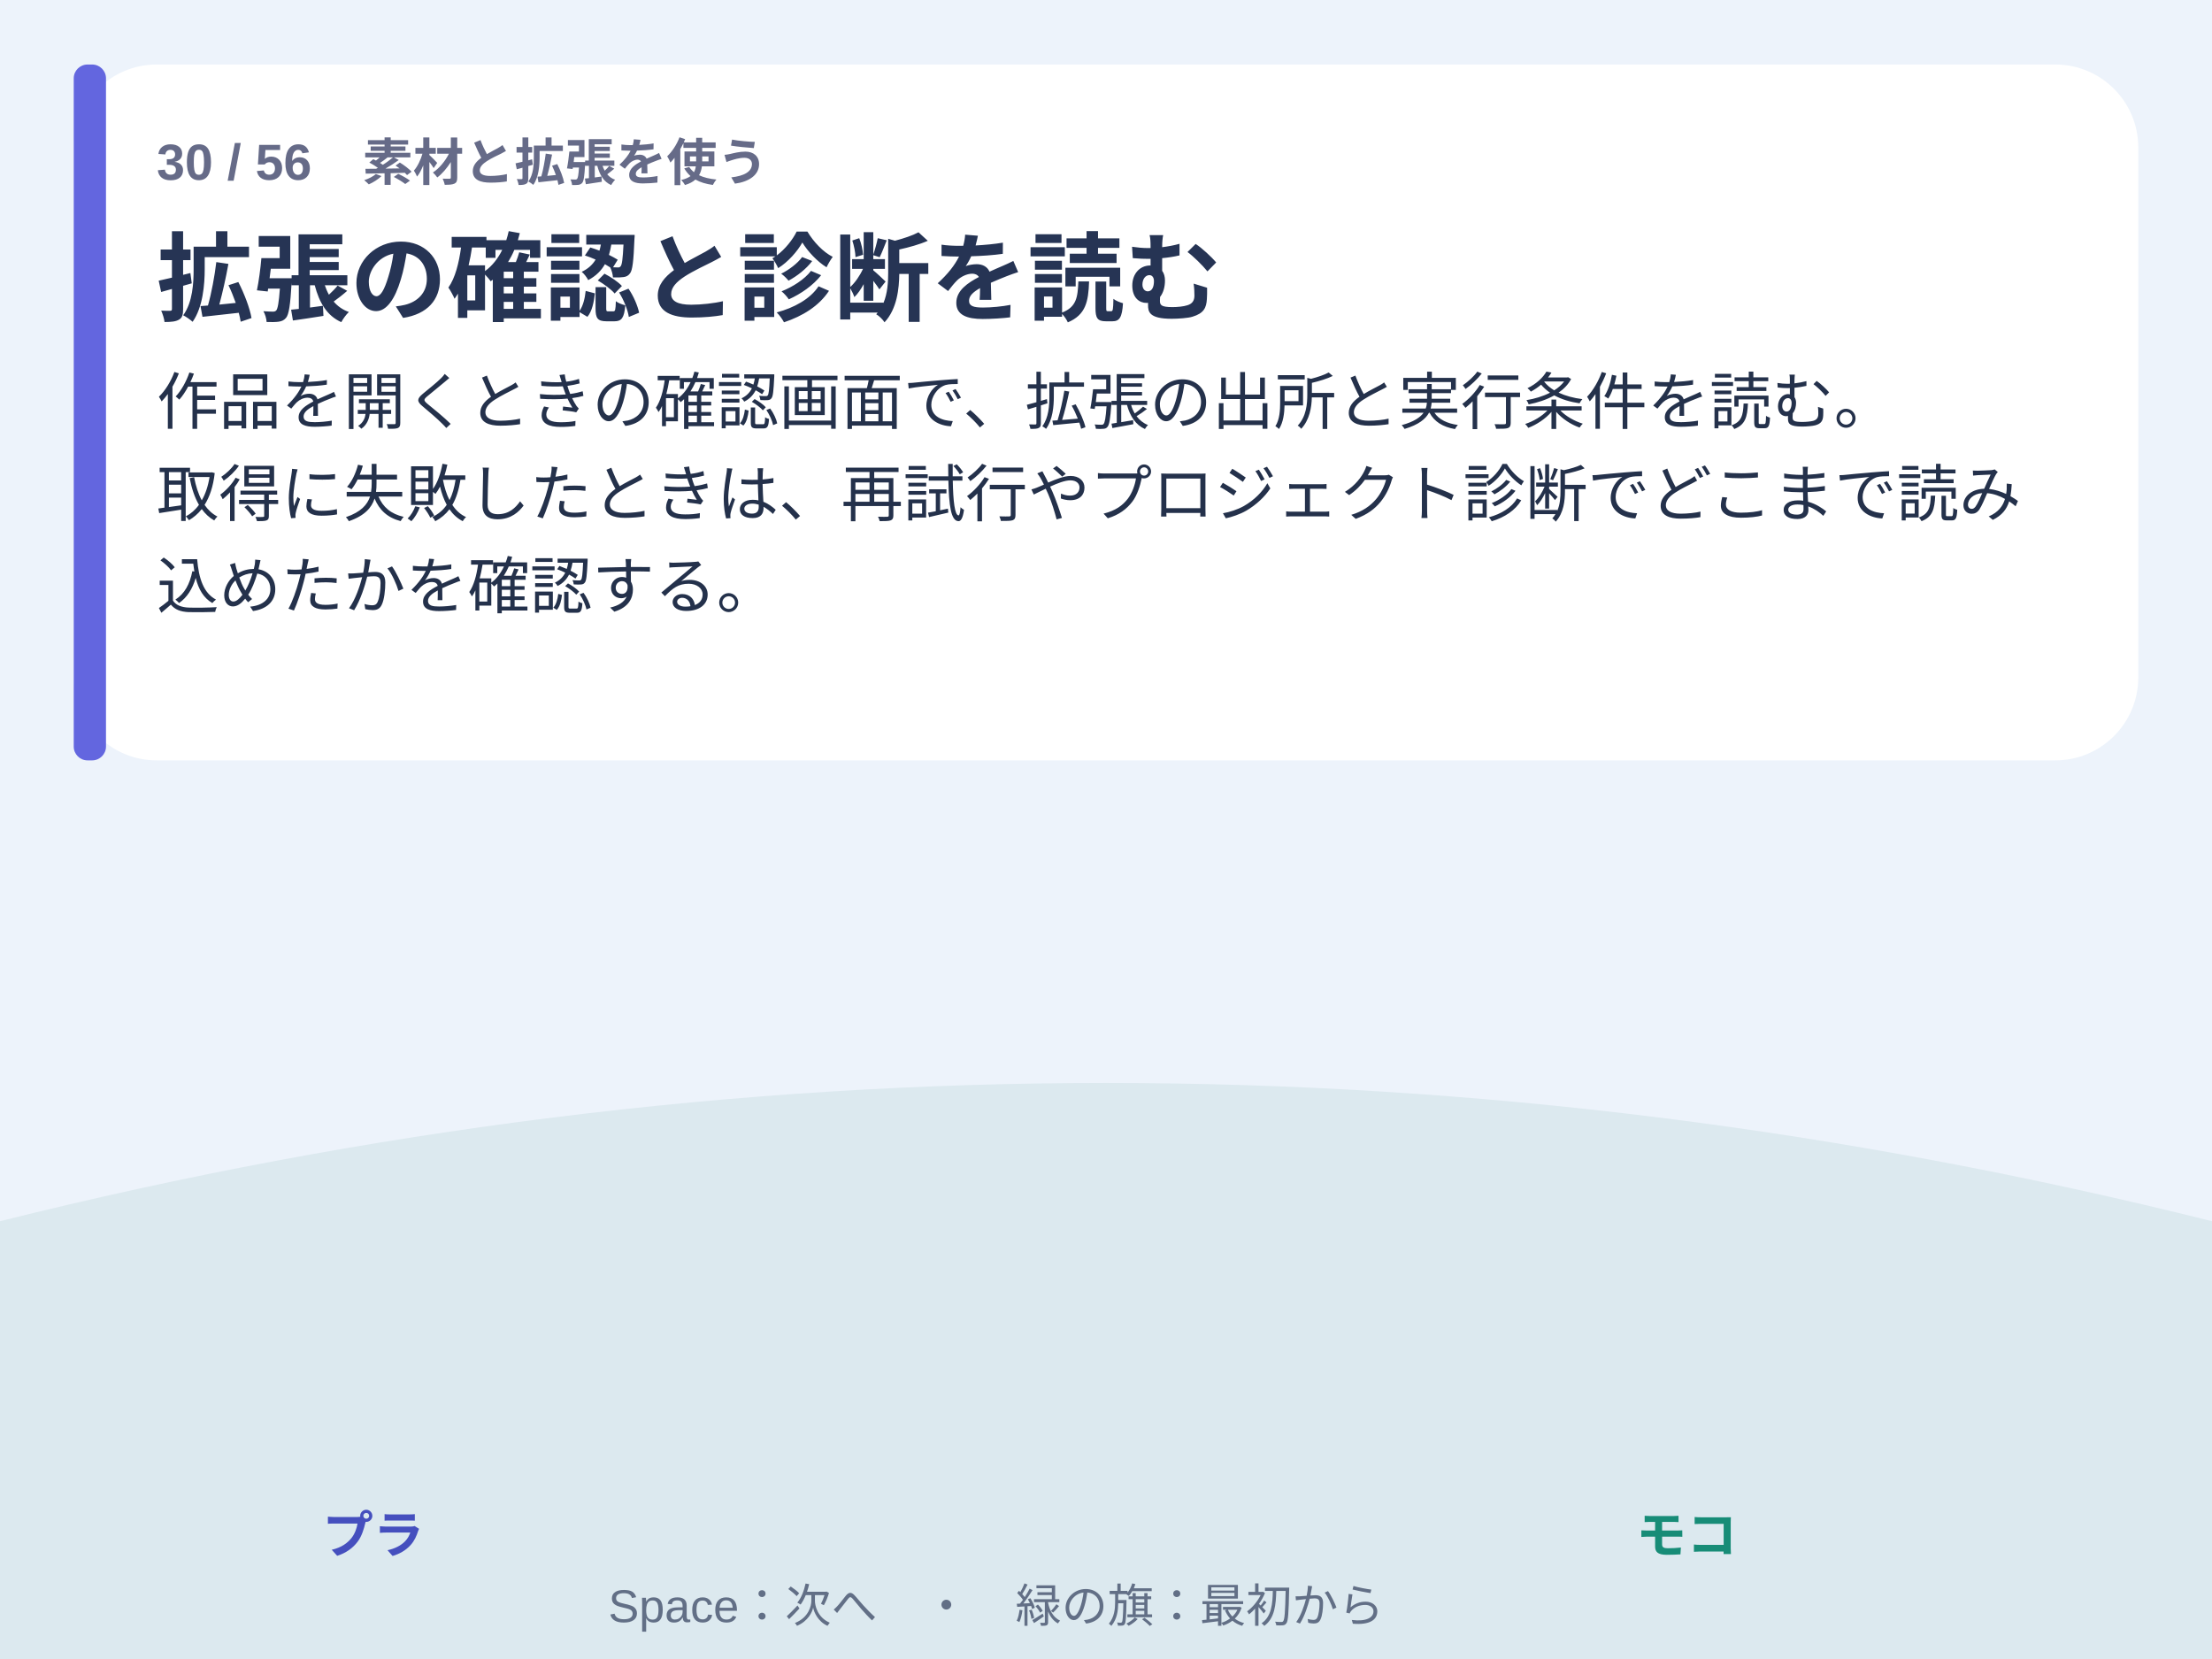
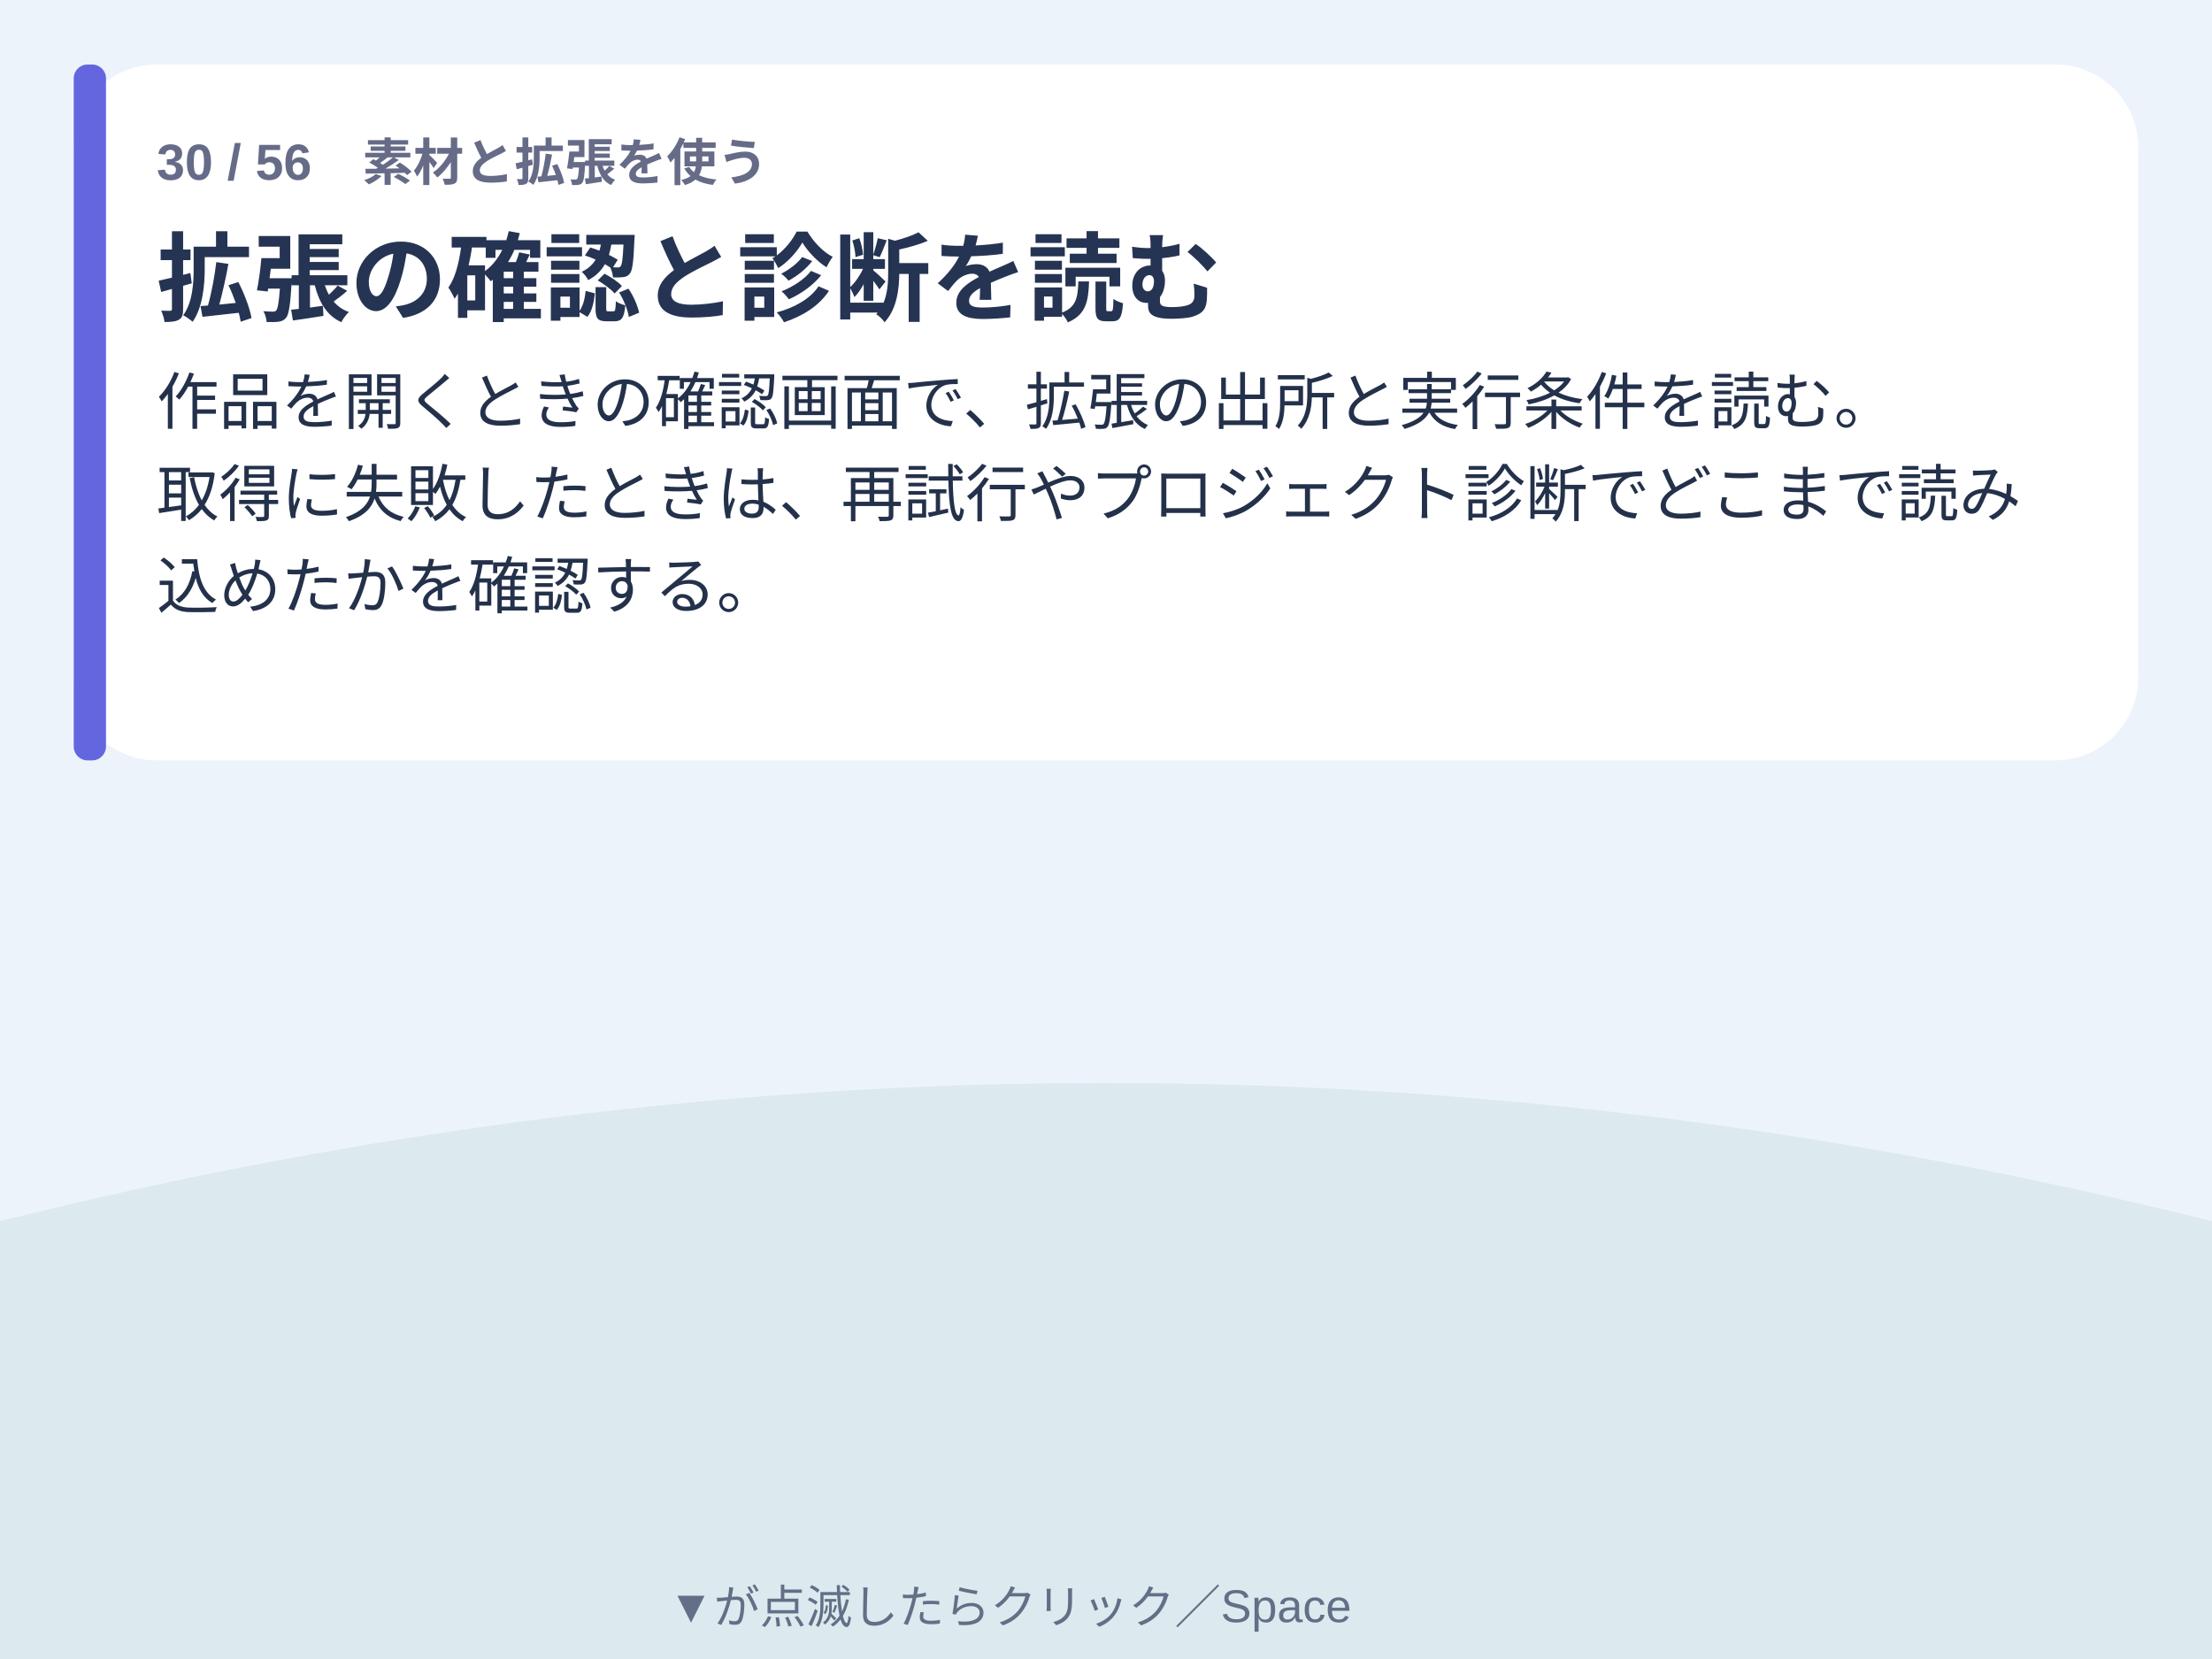
<svg xmlns="http://www.w3.org/2000/svg" width="480" height="360" viewBox="0 0 480 360">
  <g font-family="Noto Sans JP,Hiragino Kaku Gothic ProN,Arial,sans-serif">
    <rect width="480" height="360" fill="#edf3fb" />
    <path d="M0 265 Q240 205 480 265 V360 H0" fill="#dce9ef" />
    <rect x="16" y="14" width="448" height="151" rx="18" fill="white" />
    <rect x="16" y="14" width="7" height="151" rx="3" fill="#6366df" />
    <text x="34" y="39" font-size="11" font-weight="600" fill="#666b88">30 / 56　素材と拡張を使う</text>
    <text x="34" y="68" font-size="21" font-weight="700" fill="#263454">拡張の確認と診断を読む</text>
    <text x="34" y="92" font-size="13.5" font-weight="500" fill="#24314b">作品を開くときの確認画面で、拡張の出所と実行条件を読む。</text>
    <text x="34" y="112" font-size="13.5" font-weight="500" fill="#24314b">取得に失敗したときは、再試行やプロジェクト診断でどこまで読み</text>
    <text x="34" y="132" font-size="13.5" font-weight="500" fill="#24314b">込めたかを確認する。</text>
-     <text x="70" y="337" font-size="11" font-weight="700" fill="#454fbe">プラ</text>
-     <text x="355" y="337" font-size="11" font-weight="700" fill="#178c77">モコ</text>
-     <text x="132" y="352" font-size="10" font-weight="500" fill="#626f86">Space：次へ　・　緑の旗：最初から</text>
+     <text x="145" y="352" font-size="10" font-weight="500" fill="#626f86">▼が点滅したらクリック／Space</text>
  </g>
</svg>
